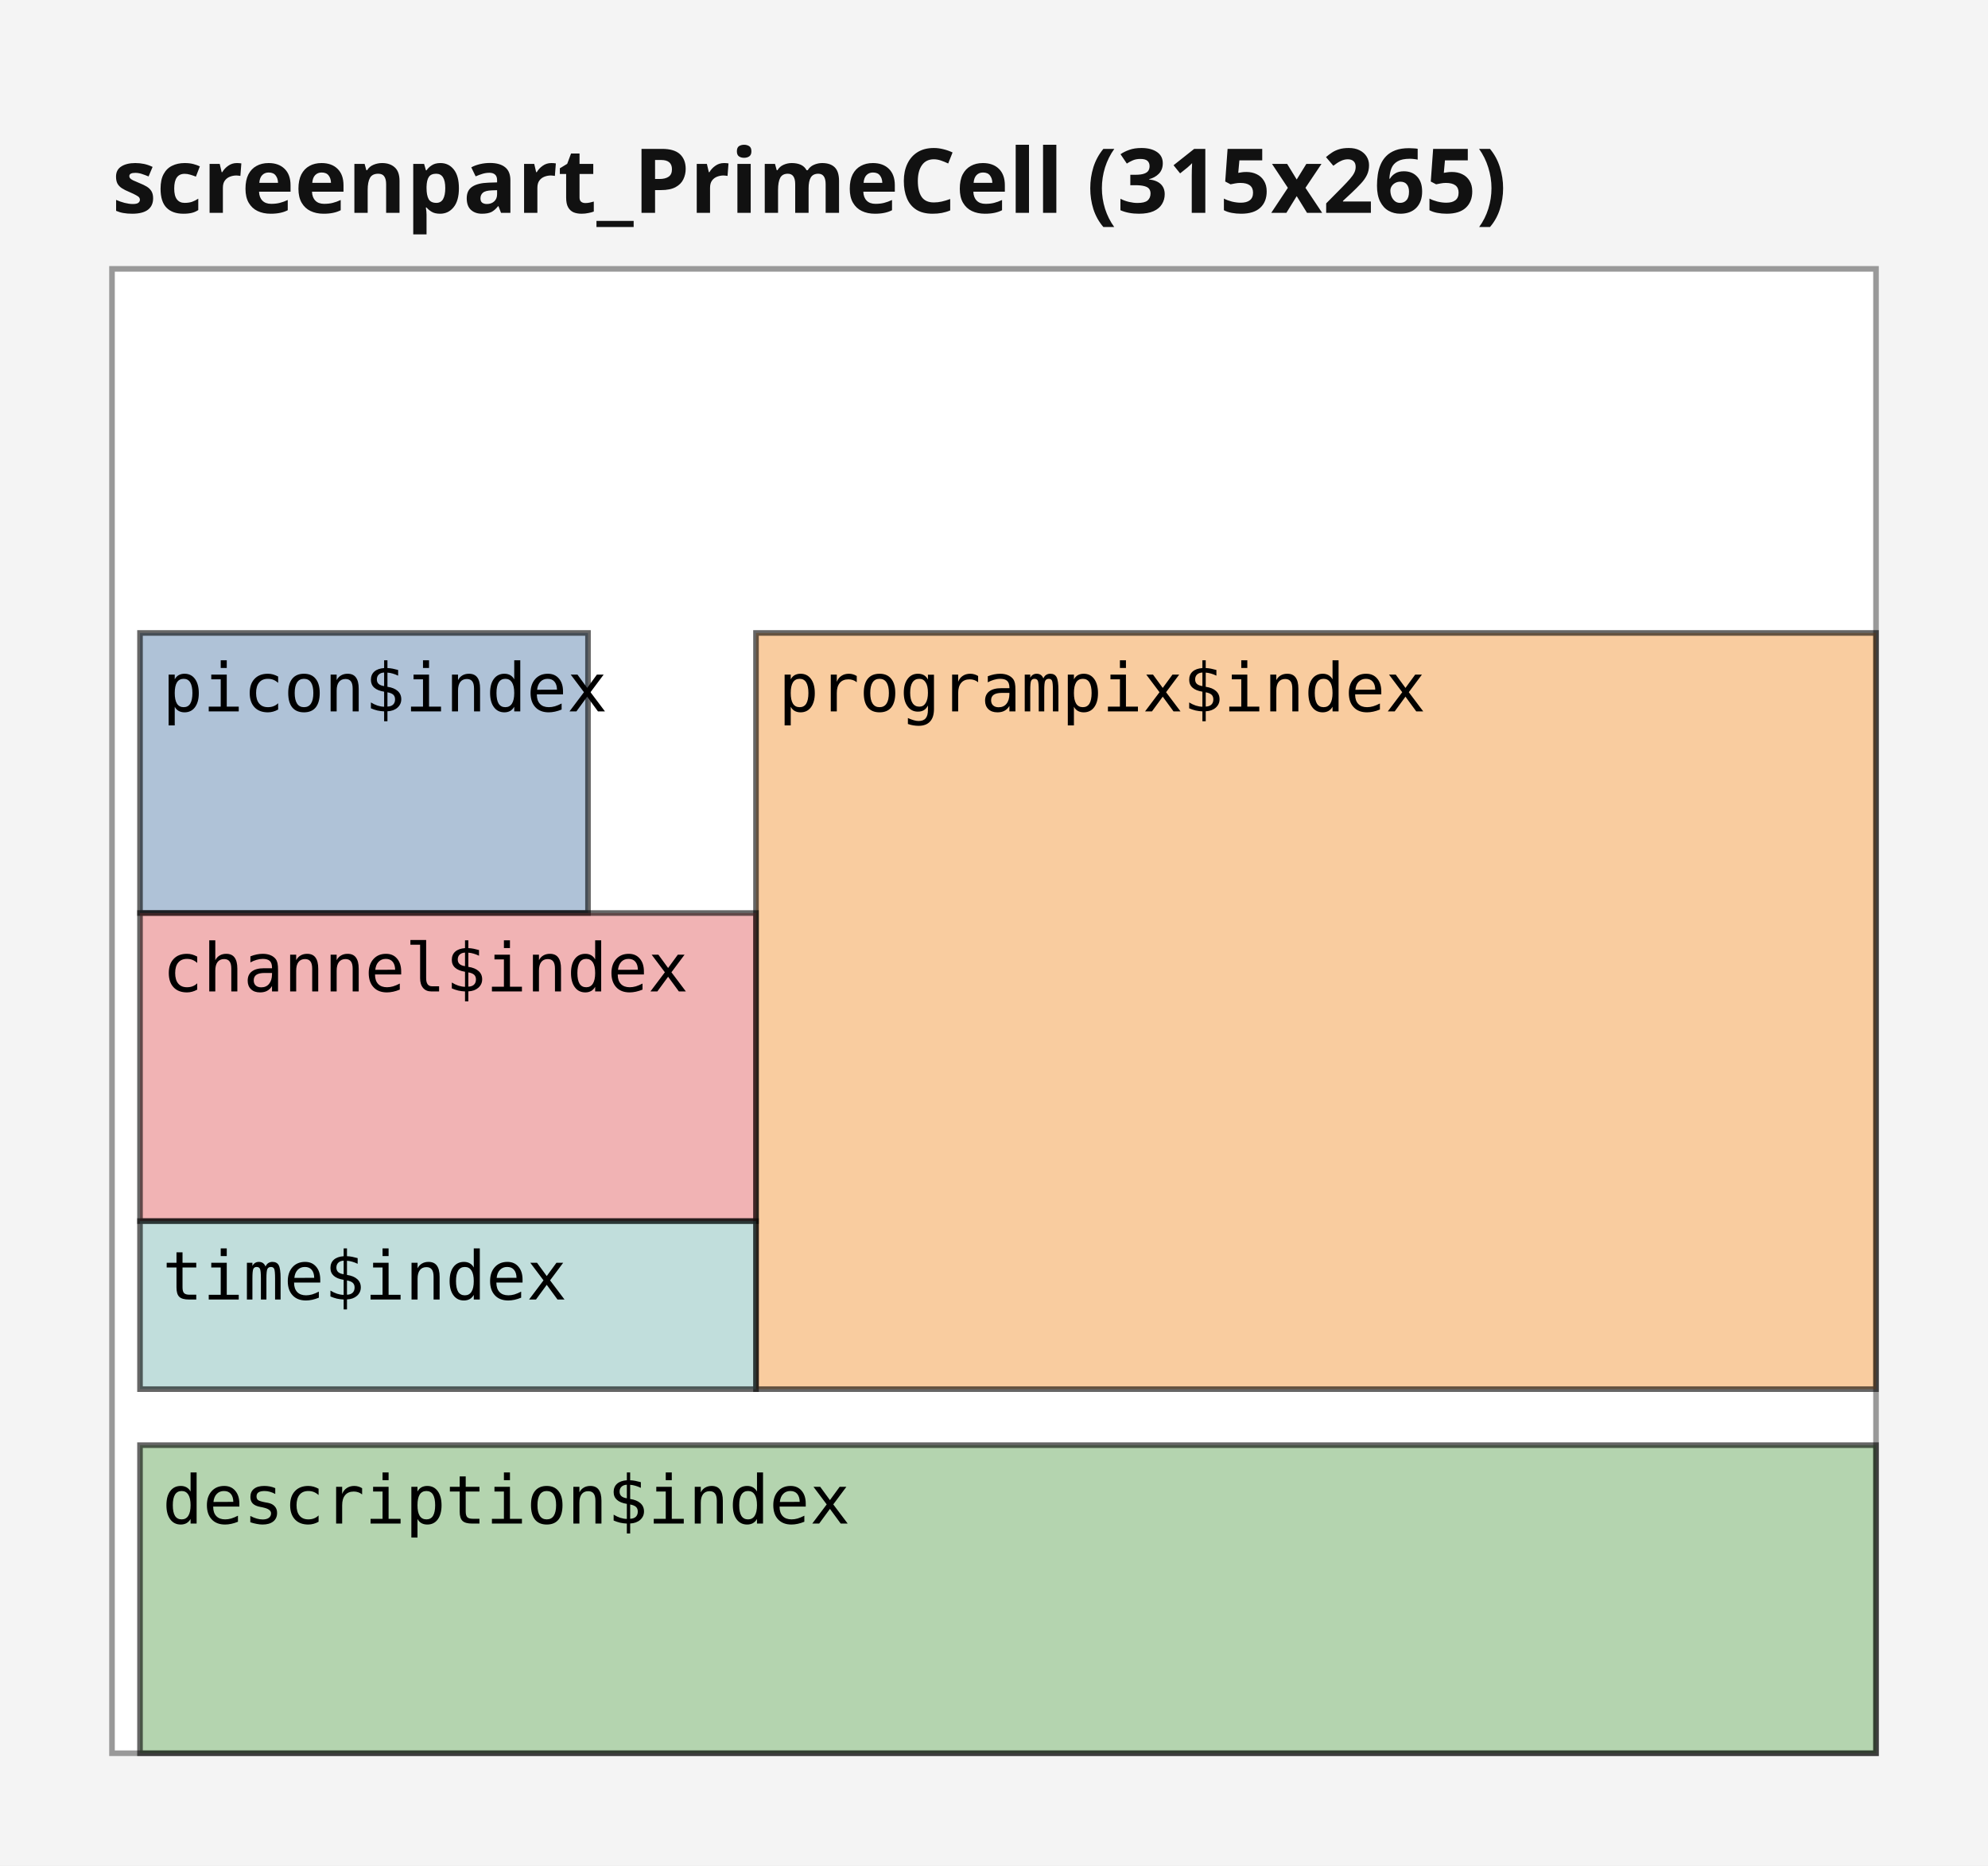
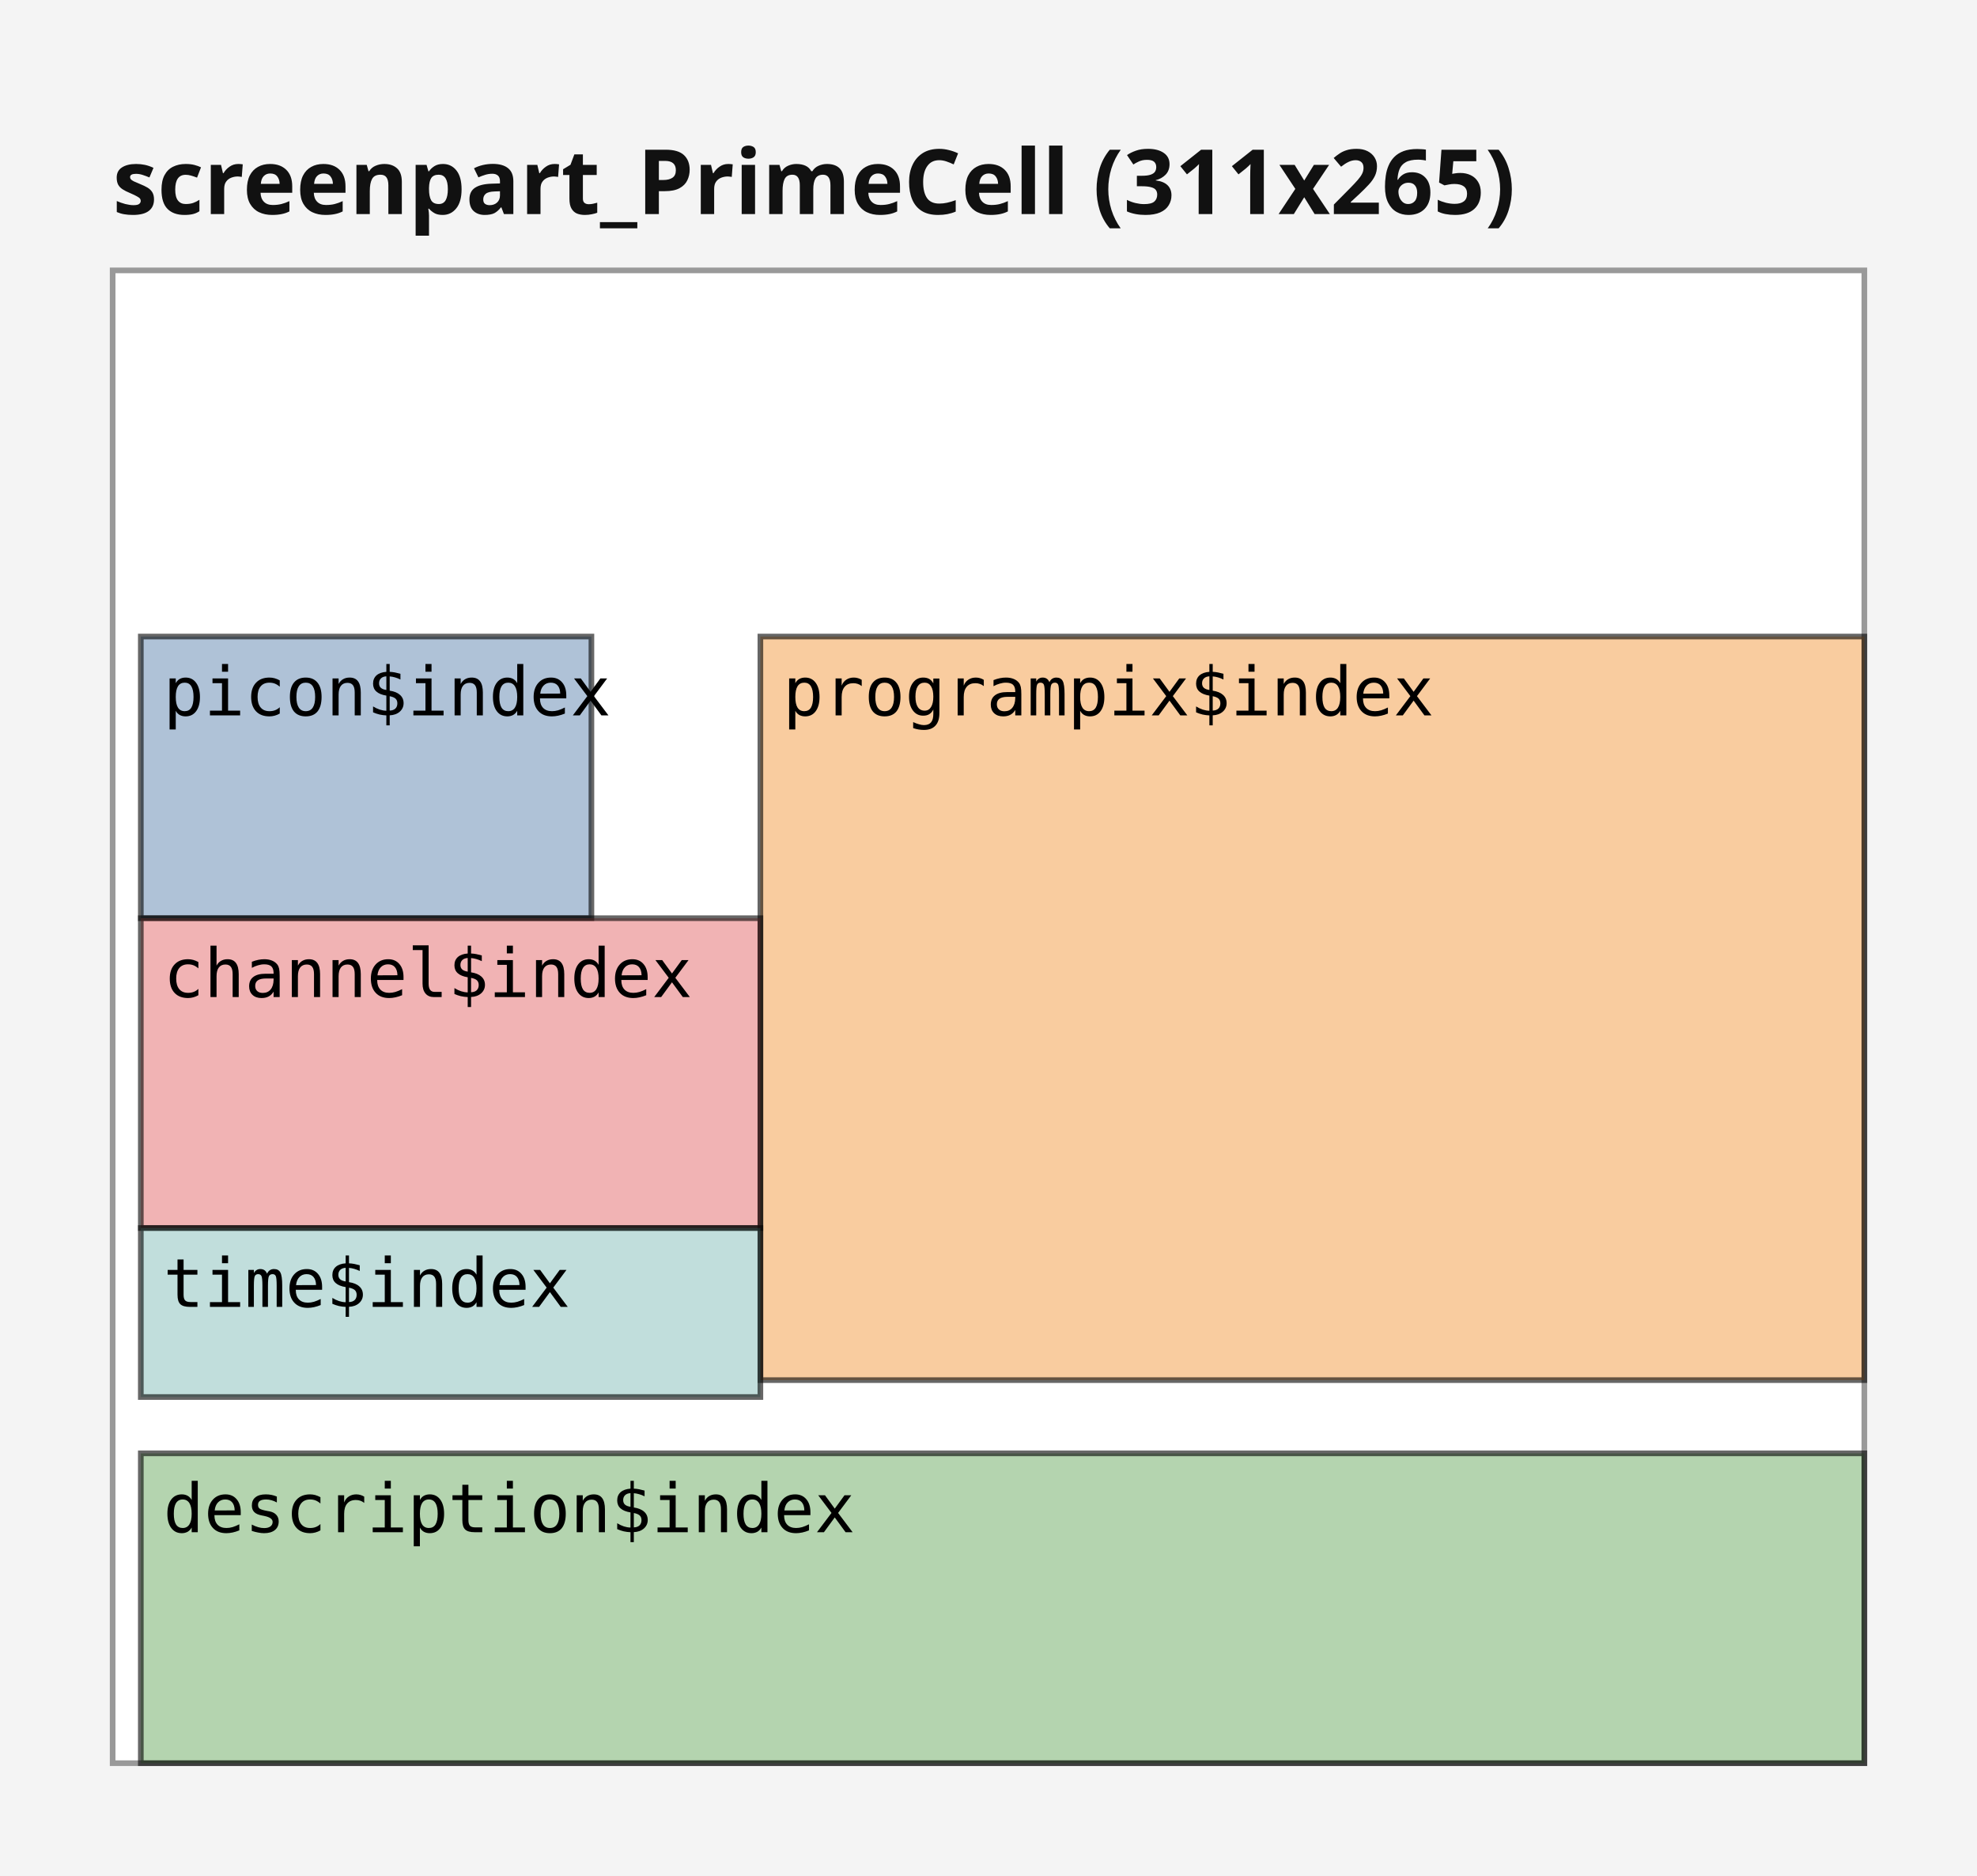
- <svg xmlns="http://www.w3.org/2000/svg" width="355" height="333" viewBox="0 0 355 333">
-   <rect x="0" y="0" width="355" height="333" fill="#f4f4f4" />
-   <text x="20" y="38" font-family="sans-serif" font-size="16" font-weight="bold" fill="#111111">screenpart_PrimeCell (315x265)</text>
+ <svg xmlns="http://www.w3.org/2000/svg" width="351" height="333" viewBox="0 0 351 333">
+   <rect x="0" y="0" width="351" height="333" fill="#f4f4f4" />
+   <text x="20" y="38" font-family="sans-serif" font-size="16" font-weight="bold" fill="#111111">screenpart_PrimeCell (311x265)</text>
  <g data-screen="0" transform="translate(20,48)">
-     <rect x="0" y="0" width="315" height="265" fill="#ffffff" stroke="#999999" stroke-width="1" />
+     <rect x="0" y="0" width="311" height="265" fill="#ffffff" stroke="#999999" stroke-width="1" />
    <g>
      <rect data-ref="0:0" x="5" y="65" width="80" height="50" fill="#4e79a7" fill-opacity="0.45" stroke="#000000" stroke-opacity="0.6" stroke-width="1" />
      <text x="9" y="79" font-family="monospace" font-size="12" fill="#000000">picon$index</text>
    </g>
    <g>
-       <rect data-ref="0:1" x="115" y="65" width="200" height="135" fill="#f28e2b" fill-opacity="0.45" stroke="#000000" stroke-opacity="0.6" stroke-width="1" />
+       <rect data-ref="0:1" x="115" y="65" width="196" height="132" fill="#f28e2b" fill-opacity="0.45" stroke="#000000" stroke-opacity="0.6" stroke-width="1" />
      <text x="119" y="79" font-family="monospace" font-size="12" fill="#000000">programpix$index</text>
    </g>
    <g>
      <rect data-ref="0:2" x="5" y="115" width="110" height="55" fill="#e15759" fill-opacity="0.45" stroke="#000000" stroke-opacity="0.6" stroke-width="1" />
      <text x="9" y="129" font-family="monospace" font-size="12" fill="#000000">channel$index</text>
    </g>
    <g>
      <rect data-ref="0:3" x="5" y="170" width="110" height="30" fill="#76b7b2" fill-opacity="0.45" stroke="#000000" stroke-opacity="0.6" stroke-width="1" />
      <text x="9" y="184" font-family="monospace" font-size="12" fill="#000000">time$index</text>
    </g>
    <g>
-       <rect data-ref="0:4" x="5" y="210" width="310" height="55" fill="#59a14f" fill-opacity="0.45" stroke="#000000" stroke-opacity="0.6" stroke-width="1" />
+       <rect data-ref="0:4" x="5" y="210" width="306" height="55" fill="#59a14f" fill-opacity="0.45" stroke="#000000" stroke-opacity="0.6" stroke-width="1" />
      <text x="9" y="224" font-family="monospace" font-size="12" fill="#000000">description$index</text>
    </g>
  </g>
</svg>
